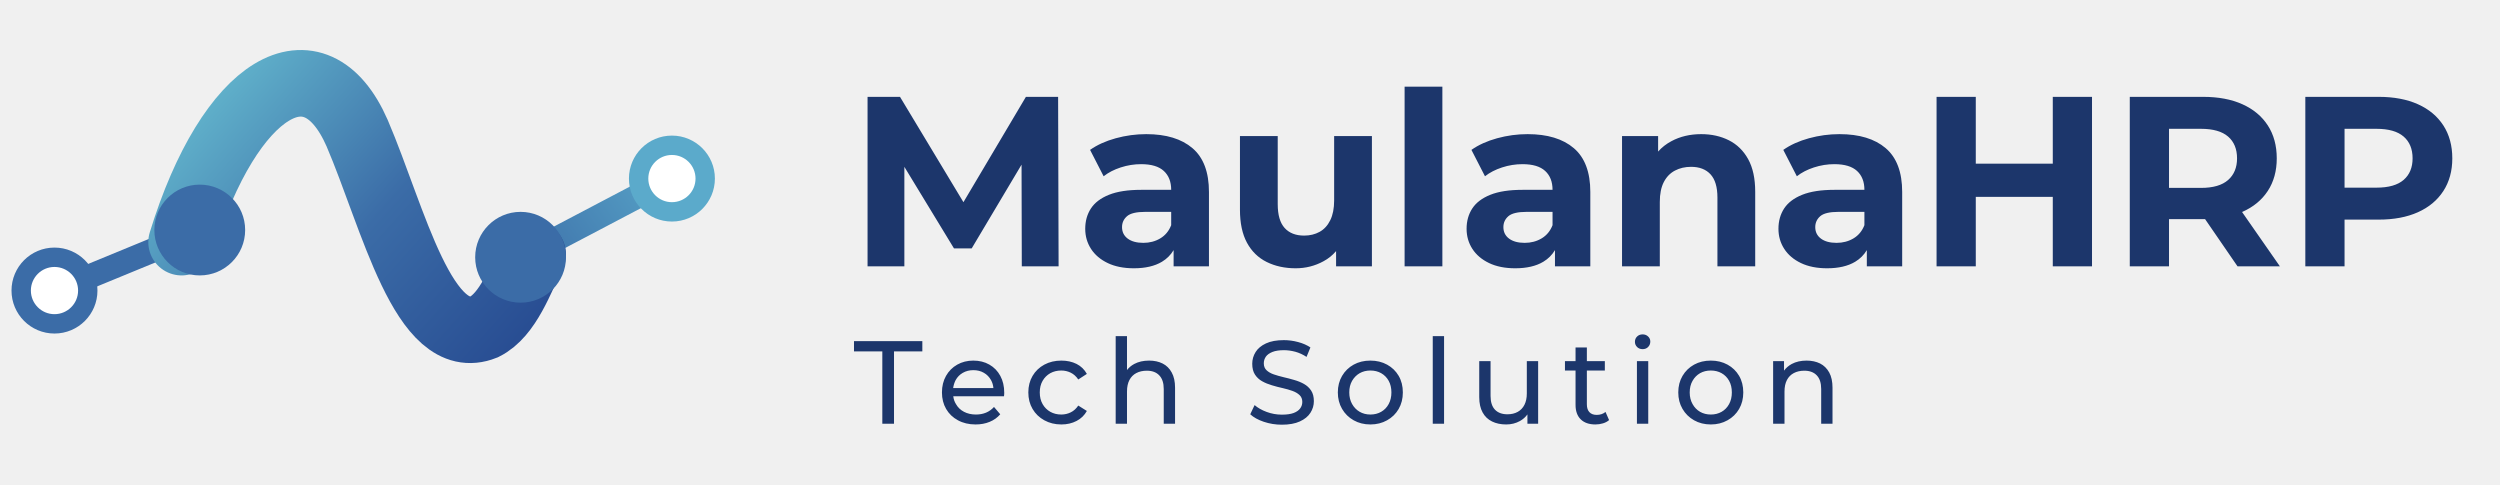
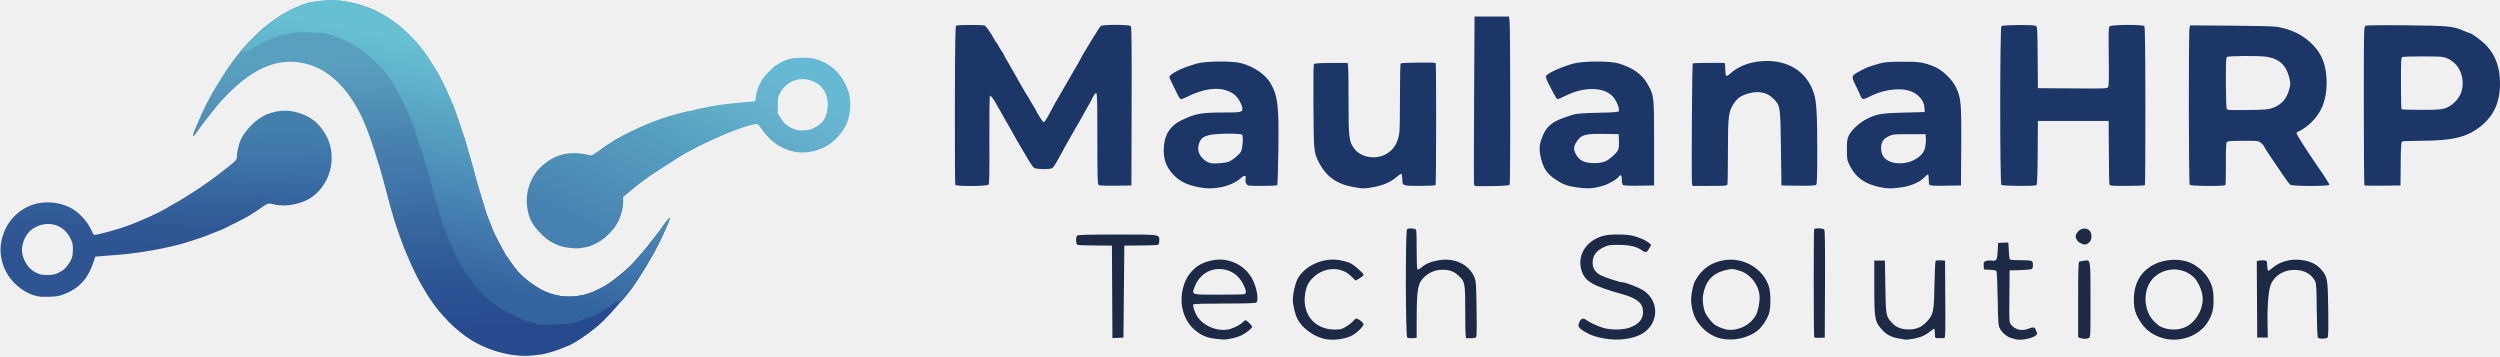
- <svg xmlns="http://www.w3.org/2000/svg" viewBox="0 0 413 80" width="413" height="80" role="img" aria-label="MaulanaHRP Tech Solution">
+ <svg xmlns="http://www.w3.org/2000/svg" viewBox="0 0 942.27 134.2" width="561.71" height="80" role="img" aria-label="MaulanaHRP Tech Solution">
  <defs>
-     <linearGradient id="mh-wave" x1="30" y1="6" x2="86" y2="56" gradientUnits="userSpaceOnUse">
-       <stop offset="0" stop-color="#68C0D2" />
-       <stop offset=".55" stop-color="#3B6CA7" />
-       <stop offset="1" stop-color="#274B91" />
+     <linearGradient id="mh-hz-color-wave-dark" gradientUnits="userSpaceOnUse" x1="428.7" y1="430.5" x2="417.4" y2="253.3">
+       <stop offset="0.071" stop-color="#274A8E" />
+       <stop offset="0.214" stop-color="#2C5495" />
+       <stop offset="0.357" stop-color="#34629C" />
+       <stop offset="0.5" stop-color="#3E72A7" />
+       <stop offset="0.643" stop-color="#467FAE" />
+       <stop offset="0.786" stop-color="#5091B7" />
+       <stop offset="0.929" stop-color="#59A0C0" />
    </linearGradient>
-     <linearGradient id="mh-line" x1="84" y1="40" x2="112" y2="20" gradientUnits="userSpaceOnUse">
-       <stop offset="0" stop-color="#3B6CA7" />
-       <stop offset="1" stop-color="#5BAACB" />
+     <linearGradient id="mh-hz-color-wave-light" gradientUnits="userSpaceOnUse" x1="430.9" y1="396.5" x2="458.8" y2="253.7">
+       <stop offset="0.071" stop-color="#34649F" />
+       <stop offset="0.214" stop-color="#3E73A9" />
+       <stop offset="0.357" stop-color="#4782B2" />
+       <stop offset="0.5" stop-color="#4E93BB" />
+       <stop offset="0.643" stop-color="#57A2C1" />
+       <stop offset="0.786" stop-color="#60B3CB" />
+       <stop offset="0.929" stop-color="#67C0D1" />
    </linearGradient>
+     <linearGradient id="mh-hz-color-conn-l" gradientUnits="userSpaceOnUse" x1="303.4" y1="396.1" x2="305.6" y2="299.3">
+       <stop offset="0.071" stop-color="#2E5591" />
+       <stop offset="0.214" stop-color="#2D5491" />
+       <stop offset="0.357" stop-color="#305793" />
+       <stop offset="0.5" stop-color="#32609B" />
+       <stop offset="0.643" stop-color="#396CA3" />
+       <stop offset="0.786" stop-color="#3E76A8" />
+       <stop offset="0.929" stop-color="#437FAD" />
+     </linearGradient>
+     <linearGradient id="mh-hz-color-conn-r" gradientUnits="userSpaceOnUse" x1="533.1" y1="379.7" x2="600.9" y2="248.4">
+       <stop offset="0.071" stop-color="#4682B1" />
+       <stop offset="0.214" stop-color="#4C8BB5" />
+       <stop offset="0.357" stop-color="#5295BB" />
+       <stop offset="0.5" stop-color="#549EC0" />
+       <stop offset="0.643" stop-color="#5CA9C7" />
+       <stop offset="0.786" stop-color="#66B2CE" />
+       <stop offset="0.929" stop-color="#66B9D3" />
+     </linearGradient>
+     <clipPath id="mh-hz-color-clip-wave">
+       <path d="M480.83 430.16C473.32 429.22 465.06 426.36 458.33 422.36C449.52 417.12 440.28 407.80 434 397.84C428.97 389.85 425.56 383.12 421.36 372.83C421.21 372.47 420.90 371.72 420.67 371.17C420.44 370.62 420.13 369.79 419.99 369.33C419.84 368.88 419.40 367.68 419.01 366.67C418.62 365.66 417.95 363.78 417.52 362.50C417.09 361.22 416.59 359.79 416.41 359.33C416.23 358.88 415.83 357.60 415.51 356.50C415.19 355.40 414.74 353.90 414.51 353.17C414.27 352.43 413.82 350.86 413.50 349.67C413.18 348.47 412.73 346.82 412.50 346C412.27 345.18 411.83 343.53 411.52 342.33C411.21 341.14 410.76 339.42 410.51 338.50C410.26 337.58 409.80 335.86 409.49 334.67C408.95 332.58 408.69 331.67 407.53 327.67C407.24 326.66 406.34 323.81 405.54 321.33C404.74 318.86 403.77 315.86 403.39 314.67C402.37 311.50 401.51 309.04 400.75 307.16C400.37 306.25 399.74 304.68 399.33 303.67C395.10 293.18 388.89 284.05 382.11 278.34C377.73 274.64 374.31 272.68 369.42 271.05C357.88 267.19 346.57 269.31 334.92 277.50C329.74 281.14 322.19 288.32 317.80 293.77C312.10 300.86 309.21 304.62 307.44 307.25C306.42 308.76 305.45 310 305.29 310C304.85 310 304.94 308.83 305.47 307.59C305.73 306.99 306.73 304.62 307.68 302.33C310.48 295.60 314.19 288.30 317.76 282.51C325.47 270.01 329.38 264.77 336.67 257.23C342.40 251.30 347.73 246.99 354.20 243.07C357.97 240.78 360.23 239.71 365.58 237.64C369.85 235.99 379.37 235.05 385.71 235.65C392.27 236.27 401.78 239.14 406.91 242.05C407.60 242.44 408.77 243.09 409.50 243.48C417.80 247.97 428.04 257.72 433.83 266.67C439.53 275.47 439.29 275.05 443.49 283.67C445 286.76 448.07 293.93 448.84 296.17C449.16 297.08 449.94 299.33 450.58 301.17C451.22 303 451.87 304.95 452.01 305.50C452.16 306.05 452.59 307.32 452.98 308.33C453.36 309.34 453.89 310.92 454.14 311.83C454.39 312.75 455.31 315.90 456.16 318.83C457.02 321.77 457.85 324.62 457.99 325.17C458.14 325.72 458.59 327.37 459 328.83C459.41 330.30 459.81 331.80 459.89 332.17C460.11 333.15 460.81 335.56 462.50 341.17C466.41 354.10 466.18 353.39 467.96 357.63C468.53 358.98 469 360.23 469 360.41C469 360.95 472.88 368.77 474.50 371.52C475.33 372.91 476 374.11 476 374.19C476 374.68 481.74 382.68 483.38 384.47C486.98 388.40 492.93 392.80 497.67 395.02C505.29 398.61 514.13 399.03 522.41 396.22C523.28 395.92 524.26 395.55 524.58 395.38C524.90 395.22 526.22 394.60 527.50 393.99C530.53 392.56 532.56 391.32 535.83 388.87C539.21 386.34 544.98 381.36 546.18 379.93C546.68 379.32 548.11 377.71 549.35 376.33C550.60 374.96 551.96 373.38 552.38 372.83C552.81 372.28 553.43 371.53 553.77 371.17C554.11 370.80 555.23 369.38 556.25 368C557.28 366.62 558.59 364.97 559.15 364.33C559.72 363.69 561.11 361.81 562.24 360.16C564.48 356.89 566.23 354.79 566.50 355.05C566.98 355.53 561.71 367.16 557.98 373.87C552.09 384.45 546.22 393.40 541.83 398.49C531.37 410.63 527.88 414.01 520.18 419.48C516.81 421.88 511.61 425 510.99 425C510.84 425 510.30 425.21 509.78 425.47C509.26 425.73 508.23 426.17 507.50 426.44C506.77 426.70 505.57 427.15 504.83 427.43C503.44 427.95 501.20 428.61 497.83 429.48C495.58 430.06 489.19 430.69 486.17 430.62C485.07 430.59 482.67 430.39 480.83 430.16Z" />
+     </clipPath>
  </defs>
-   <g transform="translate(0 4)">
-     <path d="M13.5 42.2 L31 35" stroke="#3B6CA7" stroke-width="4" stroke-linecap="round" fill="none" />
-     <path d="M89 37 L106.5 27.8" stroke="url(#mh-line)" stroke-width="4" stroke-linecap="round" fill="none" />
-     <path d="M30 36 C 38 10, 52 2, 59 18 C 65 32, 70 54, 80 50 C 84 48, 86 42, 88 38" stroke="url(#mh-wave)" stroke-width="11" stroke-linecap="round" fill="none" />
-     <circle cx="33" cy="34" r="7.5" fill="#3B6CA7" />
-     <circle cx="86" cy="38.5" r="7.5" fill="#3B6CA7" />
-     <circle cx="9" cy="44" r="5.5" fill="#FFFFFF" stroke="#3B6CA7" stroke-width="3.2" />
-     <circle cx="111" cy="25.5" r="5.5" fill="#FFFFFF" stroke="#5BAACB" stroke-width="3.2" />
+   <g transform="translate(0 0) scale(0.6868) translate(-199 -235.3)">
+     <path fill="url(#mh-hz-color-wave-dark)" fill-rule="evenodd" d="M480.83 430.16C473.32 429.22 465.06 426.36 458.33 422.36C449.52 417.12 440.28 407.80 434 397.84C428.97 389.85 425.56 383.12 421.36 372.83C421.21 372.47 420.90 371.72 420.67 371.17C420.44 370.62 420.13 369.79 419.99 369.33C419.84 368.88 419.40 367.68 419.01 366.67C418.62 365.66 417.95 363.78 417.52 362.50C417.09 361.22 416.59 359.79 416.41 359.33C416.23 358.88 415.83 357.60 415.51 356.50C415.19 355.40 414.74 353.90 414.51 353.17C414.27 352.43 413.82 350.86 413.50 349.67C413.18 348.47 412.73 346.82 412.50 346C412.27 345.18 411.83 343.53 411.52 342.33C411.21 341.14 410.76 339.42 410.51 338.50C410.26 337.58 409.80 335.86 409.49 334.67C408.95 332.58 408.69 331.67 407.53 327.67C407.24 326.66 406.34 323.81 405.54 321.33C404.74 318.86 403.77 315.86 403.39 314.67C402.37 311.50 401.51 309.04 400.75 307.16C400.37 306.25 399.74 304.68 399.33 303.67C395.10 293.18 388.89 284.05 382.11 278.34C377.73 274.64 374.31 272.68 369.42 271.05C357.88 267.19 346.57 269.31 334.92 277.50C329.74 281.14 322.19 288.32 317.80 293.77C312.10 300.86 309.21 304.62 307.44 307.25C306.42 308.76 305.45 310 305.29 310C304.85 310 304.94 308.83 305.47 307.59C305.73 306.99 306.73 304.62 307.68 302.33C310.48 295.60 314.19 288.30 317.76 282.51C325.47 270.01 329.38 264.77 336.67 257.23C342.40 251.30 347.73 246.99 354.20 243.07C357.97 240.78 360.23 239.71 365.58 237.64C369.85 235.99 379.37 235.05 385.71 235.65C392.27 236.27 401.78 239.14 406.91 242.05C407.60 242.44 408.77 243.09 409.50 243.48C417.80 247.97 428.04 257.72 433.83 266.67C439.53 275.47 439.29 275.05 443.49 283.67C445 286.76 448.07 293.93 448.84 296.17C449.16 297.08 449.94 299.33 450.58 301.17C451.22 303 451.87 304.95 452.01 305.50C452.16 306.05 452.59 307.32 452.98 308.33C453.36 309.34 453.89 310.92 454.14 311.83C454.39 312.75 455.31 315.90 456.16 318.83C457.02 321.77 457.85 324.62 457.99 325.17C458.14 325.72 458.59 327.37 459 328.83C459.41 330.30 459.81 331.80 459.89 332.17C460.11 333.15 460.81 335.56 462.50 341.17C466.41 354.10 466.18 353.39 467.96 357.63C468.53 358.98 469 360.23 469 360.41C469 360.95 472.88 368.77 474.50 371.52C475.33 372.91 476 374.11 476 374.19C476 374.68 481.74 382.68 483.38 384.47C486.98 388.40 492.93 392.80 497.67 395.02C505.29 398.61 514.13 399.03 522.41 396.22C523.28 395.92 524.26 395.55 524.58 395.38C524.90 395.22 526.22 394.60 527.50 393.99C530.53 392.56 532.56 391.32 535.83 388.87C539.21 386.34 544.98 381.36 546.18 379.93C546.68 379.32 548.11 377.71 549.35 376.33C550.60 374.96 551.96 373.38 552.38 372.83C552.81 372.28 553.43 371.53 553.77 371.17C554.11 370.80 555.23 369.38 556.25 368C557.28 366.62 558.59 364.97 559.15 364.33C559.72 363.69 561.11 361.81 562.24 360.16C564.48 356.89 566.23 354.79 566.50 355.05C566.98 355.53 561.71 367.16 557.98 373.87C552.09 384.45 546.22 393.40 541.83 398.49C531.37 410.63 527.88 414.01 520.18 419.48C516.81 421.88 511.61 425 510.99 425C510.84 425 510.30 425.21 509.78 425.47C509.26 425.73 508.23 426.17 507.50 426.44C506.77 426.70 505.57 427.15 504.83 427.43C503.44 427.95 501.20 428.61 497.83 429.48C495.58 430.06 489.19 430.69 486.17 430.62C485.07 430.59 482.67 430.39 480.83 430.16Z" />
+     <path fill="url(#mh-hz-color-wave-light)" fill-rule="evenodd" clip-path="url(#mh-hz-color-clip-wave)" d="M579.17 439.30C567.76 429.01 558.02 419.86 550.67 412.53C539.86 401.77 539.45 401.40 538.01 401.23C536.59 401.05 536.44 401.12 534.84 402.63C533.92 403.50 531.92 404.83 530.40 405.59C528.88 406.35 527.21 407.28 526.69 407.65C526.18 408.02 524.14 408.85 522.16 409.49C520.19 410.14 518.11 410.95 517.54 411.29C515.20 412.70 509.64 413.36 499.17 413.49C494.77 413.54 494.03 413.47 493.07 412.91C492.47 412.55 491 412.14 489.80 412C488.59 411.85 486.91 411.36 486.06 410.92C485.20 410.48 482.93 409.34 481 408.37C479.07 407.41 477.12 406.42 476.67 406.16C476.21 405.91 475.10 405.30 474.20 404.82C472.49 403.90 467.40 400.05 465.21 398.03C461.96 395.03 454.89 386.05 452.97 382.50C452.58 381.77 451.73 380.31 451.09 379.26C450.45 378.21 449.41 376.19 448.78 374.76C445.36 366.99 443.67 362.99 443.67 362.67C443.67 362.47 443.28 361.55 442.81 360.62C442.34 359.68 441.76 358 441.52 356.88C441.28 355.75 440.56 353.18 439.91 351.17C437.36 343.22 436 338.41 436 337.31C436 337.01 435.23 334.31 434.29 331.30C433.35 328.29 432.39 325.08 432.16 324.17C431.71 322.39 430.74 318.99 429.82 316C429.51 314.99 429.05 313.75 428.79 313.25C428.53 312.75 428.18 311.59 428 310.69C427.65 308.82 425.41 302.69 423.36 298C419.33 288.75 413.10 277.91 409.57 274C406.73 270.85 402.90 267.05 401.17 265.67C400.25 264.93 398.68 263.67 397.67 262.85C394.12 259.98 384.72 255.52 379 253.99C376.57 253.34 375.11 253.21 368.72 253.08C360.90 252.93 361.18 252.90 353.22 254.68C349.89 255.43 341.13 259.37 338.70 261.22C337.89 261.83 337.09 262.33 336.92 262.33C336.76 262.33 336.13 262.71 335.53 263.17C334.67 263.82 334.04 264 332.62 264C330.85 264 330.78 263.96 328.82 261.97C327.73 260.85 325.33 258.71 323.50 257.22C318.04 252.78 311.53 247.13 298.83 235.84C292.23 229.98 283.01 221.89 278.33 217.88C273.66 213.87 269.69 210.46 269.52 210.30C269.33 210.12 358.34 210 482.10 210L695 210L695 332.50L695 455L645.75 454.97L596.50 454.95L579.17 439.30Z" />
+     <path fill="url(#mh-hz-color-conn-l)" fill-rule="evenodd" d="M221.17 398.12C212.88 397.16 204.33 390.21 201.14 381.82C198.60 375.15 198.67 369.11 201.37 362.36C204.55 354.41 211.99 348.25 220.17 346.81C225.81 345.81 231.59 346.51 236.67 348.81C241.91 351.19 247.22 356.81 249.52 362.41C249.88 363.28 250.33 364.05 250.52 364.13C251.64 364.56 263.99 361.16 270.67 358.59C277.14 356.09 286.30 351.96 289 350.32C291.06 349.07 296.42 346 296.55 346C296.63 346 297.71 345.35 298.93 344.56C300.16 343.78 302.37 342.39 303.83 341.49C309.52 338 317.45 332.32 323.69 327.29C328.92 323.07 329 322.97 329.01 321.12C329.03 318.69 330.10 314.09 331.17 311.83C333.80 306.25 340.33 299.98 345.58 297.99C352.64 295.31 358.79 295.39 365.67 298.23C369.33 299.74 372.15 301.77 374.49 304.58C379.08 310.10 381 315.25 381 322.05C380.99 330.46 377.04 338.39 370.44 343.24C365.01 347.23 355.99 349.06 349.50 347.49C346.29 346.72 345.88 346.81 342.89 348.95C340.46 350.70 338.18 352.17 334.90 354.14C333.18 355.17 322.44 360.60 320.73 361.31C319.04 362 313.86 364.03 311.17 365.06C308.11 366.22 300.30 368.72 297.33 369.49C286.05 372.41 272.48 374.61 261.17 375.35C258.05 375.56 254.55 375.82 253.38 375.94L251.26 376.17L250.15 379.50C247.09 388.73 241.84 394.13 232.96 397.17C231.02 397.83 229.66 398.03 226.50 398.14C224.30 398.21 221.90 398.20 221.17 398.12ZM230.98 385.03C233.65 383.71 234.52 383.01 236.11 380.90C238.39 377.87 239 376.05 239 372.31C239 369.29 238.91 368.84 237.85 366.51C234.28 358.67 225.76 355.98 217.96 360.22C214.83 361.92 212.52 365.13 211.50 369.15C210.84 371.78 210.87 373.38 211.64 376.07C212.75 379.96 215.35 383.21 218.67 384.87C221.14 386.11 222.30 386.32 225.88 386.18C228.46 386.08 229.23 385.90 230.98 385.03Z" />
+     <path fill="url(#mh-hz-color-conn-r)" fill-rule="evenodd" d="M511.50 371.29C508.24 370.98 506.15 370.39 503.33 369.01C499.97 367.36 498.52 366.28 495.33 363C491.24 358.78 489.51 355.58 488.51 350.28C487.23 343.55 488.64 336.73 492.52 330.83C493.98 328.61 495.72 326.79 498.33 324.77C505.24 319.41 512.94 318.08 523.01 320.51C523.69 320.68 524.39 320.33 526.51 318.79C529.53 316.60 534.52 313.21 536.50 312.01C538.32 310.91 544.46 307.73 547.17 306.49C547.72 306.24 549.52 305.41 551.17 304.66C552.82 303.90 555.59 302.76 557.33 302.12C559.07 301.48 561.02 300.76 561.67 300.52C565.35 299.13 575.45 296.38 578.17 296.03C579.08 295.91 579.99 295.71 580.19 295.59C580.52 295.38 583.56 294.74 590 293.52C593.77 292.80 599.78 292.07 606.83 291.48C610.31 291.18 613.25 290.89 613.36 290.81C613.48 290.74 613.66 289.79 613.78 288.68C614.16 285.03 615.86 280.79 618.15 277.76C619.70 275.69 624.52 271 625.09 271C625.25 271 626.01 270.58 626.77 270.07C628.40 268.98 629.71 268.37 631.33 267.94C631.98 267.77 633.02 267.49 633.67 267.32C634.31 267.15 636.87 267 639.36 266.99C642.92 266.97 644.41 267.11 646.30 267.63C652.70 269.41 657.69 273.01 661.18 278.38C662.48 280.38 663.05 281.57 664.52 285.33C666.56 290.55 665.73 299.91 662.77 304.97C658.53 312.24 652.49 316.76 644.87 318.37C638.24 319.77 632.46 318.79 626.40 315.24C623.13 313.33 619.45 309.79 617.12 306.32C616.23 304.99 615.25 303.75 614.95 303.56C613.71 302.78 605.41 305.33 595.67 309.48C590.18 311.82 582.46 315.47 579.50 317.12C578.77 317.53 576.89 318.55 575.33 319.38C573.77 320.22 571.49 321.60 570.25 322.45C569.01 323.30 567.93 324 567.85 324C567.77 324 566.28 324.94 564.55 326.08C562.81 327.23 560.29 328.84 558.95 329.67C556.76 331.01 549.80 336.09 547.67 337.90C547.21 338.29 545.52 339.68 543.92 340.99L541 343.37L541 345.97C541 347.48 540.73 349.59 540.35 351.03C538.92 356.41 537.49 359.05 533.94 362.85C530.45 366.57 527.65 368.44 522.50 370.46C521.28 370.95 516.21 371.73 515.01 371.62C514.73 371.60 513.15 371.45 511.50 371.29ZM644.30 306.16C646.05 305.53 648.82 303.74 650.06 302.44C652.34 300.04 653.55 295.76 653.20 291.33C652.93 287.94 652.17 286 650.14 283.54C648.78 281.90 647.91 281.21 645.96 280.26C638.71 276.73 630.54 279.44 626.99 286.57C625.89 288.78 625.87 288.93 625.85 293.17L625.83 297.50L627.06 299.50C627.73 300.60 628.73 302 629.27 302.60C631.05 304.58 634.34 306.33 637.17 306.78C638.87 307.05 642.76 306.72 644.30 306.16Z" />
  </g>
-   <path d="M149.40 44L143.32 44L143.32 16L148.68 16L159.16 33.40L169.48 16L174.80 16L174.88 44L168.80 44L168.76 27.20L160.52 41.04L157.60 41.04L149.40 27.56L149.40 44ZM199.72 44L193.88 44L193.88 41.32Q193.16 42.52 191.96 43.24L191.96 43.24Q190.16 44.32 187.32 44.32L187.32 44.32Q184.80 44.32 183.00 43.46Q181.20 42.60 180.24 41.12Q179.28 39.64 179.28 37.80L179.28 37.80Q179.28 35.88 180.22 34.44Q181.16 33 183.20 32.18Q185.24 31.36 188.52 31.36L188.52 31.36L193.48 31.36Q193.48 29.36 192.26 28.24Q191.04 27.12 188.52 27.12L188.52 27.12Q186.80 27.12 185.14 27.66Q183.48 28.20 182.32 29.12L182.32 29.12L180.08 24.76Q181.84 23.52 184.32 22.84Q186.80 22.16 189.36 22.16L189.36 22.16Q194.28 22.16 197.00 24.48Q199.72 26.80 199.72 31.72L199.72 31.72L199.72 44ZM193.48 37.20L193.48 35L189.20 35Q187.00 35 186.18 35.72Q185.36 36.44 185.36 37.52L185.36 37.52Q185.36 38.72 186.30 39.42Q187.24 40.12 188.88 40.12L188.88 40.12Q190.44 40.12 191.68 39.38Q192.92 38.64 193.48 37.20L193.48 37.20ZM214.04 44.32L214.04 44.32Q211.36 44.32 209.26 43.28Q207.16 42.24 206.00 40.10Q204.84 37.96 204.84 34.64L204.84 34.64L204.84 22.48L211.08 22.48L211.08 33.72Q211.08 36.40 212.22 37.66Q213.36 38.92 215.44 38.92L215.44 38.92Q216.88 38.92 218.00 38.30Q219.12 37.68 219.76 36.38Q220.40 35.08 220.40 33.12L220.40 33.12L220.40 22.48L226.64 22.48L226.64 44L220.72 44L220.72 41.48Q219.84 42.52 218.64 43.16L218.64 43.16Q216.52 44.32 214.04 44.32ZM238.28 44L232.04 44L232.04 14.32L238.28 14.32L238.28 44ZM262.72 44L256.88 44L256.88 41.32Q256.16 42.52 254.96 43.24L254.96 43.24Q253.16 44.32 250.32 44.32L250.32 44.32Q247.80 44.32 246.00 43.46Q244.20 42.60 243.24 41.12Q242.28 39.64 242.28 37.80L242.28 37.80Q242.28 35.88 243.22 34.44Q244.16 33 246.20 32.18Q248.24 31.36 251.52 31.36L251.52 31.36L256.48 31.36Q256.48 29.36 255.26 28.24Q254.04 27.12 251.52 27.12L251.52 27.12Q249.80 27.12 248.14 27.66Q246.48 28.20 245.32 29.12L245.32 29.12L243.08 24.76Q244.84 23.52 247.32 22.84Q249.80 22.16 252.36 22.16L252.36 22.16Q257.28 22.16 260.00 24.48Q262.72 26.80 262.72 31.72L262.72 31.72L262.72 44ZM256.48 37.20L256.48 35L252.20 35Q250.00 35 249.18 35.72Q248.36 36.44 248.36 37.52L248.36 37.52Q248.36 38.72 249.30 39.42Q250.24 40.12 251.88 40.12L251.88 40.12Q253.44 40.12 254.68 39.38Q255.92 38.64 256.48 37.20L256.48 37.20ZM281.04 22.16L281.04 22.16Q283.60 22.16 285.62 23.18Q287.64 24.20 288.80 26.30Q289.96 28.40 289.96 31.68L289.96 31.68L289.96 44L283.72 44L283.72 32.64Q283.72 30.04 282.58 28.80Q281.44 27.56 279.36 27.56L279.36 27.56Q277.88 27.56 276.70 28.18Q275.52 28.80 274.86 30.08Q274.20 31.36 274.20 33.36L274.20 33.36L274.20 44L267.96 44L267.96 22.48L273.92 22.48L273.92 25.04Q274.84 24 276.12 23.32L276.12 23.32Q278.28 22.16 281.04 22.16ZM314.24 44L308.40 44L308.40 41.32Q307.68 42.52 306.48 43.24L306.48 43.24Q304.68 44.32 301.84 44.32L301.84 44.32Q299.32 44.32 297.52 43.46Q295.72 42.60 294.76 41.12Q293.80 39.64 293.80 37.80L293.80 37.80Q293.80 35.88 294.74 34.44Q295.68 33 297.72 32.18Q299.76 31.36 303.04 31.36L303.04 31.36L308 31.36Q308 29.36 306.78 28.24Q305.56 27.12 303.04 27.12L303.04 27.12Q301.32 27.12 299.66 27.66Q298 28.20 296.84 29.12L296.84 29.12L294.60 24.76Q296.36 23.52 298.84 22.84Q301.32 22.16 303.88 22.16L303.88 22.16Q308.80 22.16 311.52 24.48Q314.24 26.80 314.24 31.72L314.24 31.72L314.24 44ZM308 37.20L308 35L303.72 35Q301.52 35 300.70 35.72Q299.88 36.44 299.88 37.52L299.88 37.52Q299.88 38.72 300.82 39.42Q301.76 40.12 303.40 40.12L303.40 40.12Q304.96 40.12 306.20 39.38Q307.44 38.64 308 37.20L308 37.20ZM339.12 27.04L339.12 16L345.60 16L345.60 44L339.12 44L339.12 32.52L326.40 32.52L326.40 44L319.92 44L319.92 16L326.40 16L326.40 27.04L339.12 27.04ZM358.32 44L351.84 44L351.84 16L363.96 16Q367.72 16 370.44 17.22Q373.16 18.44 374.64 20.72Q376.12 23 376.12 26.16L376.12 26.16Q376.12 29.28 374.64 31.54Q373.16 33.80 370.44 35L370.44 35Q370.40 35 370.40 35.04L370.40 35.04L376.64 44L369.64 44L364.28 36.20Q364.12 36.20 363.96 36.20L363.96 36.20L358.32 36.20L358.32 44ZM358.32 21.28L358.32 31.04L363.60 31.04Q366.60 31.04 368.08 29.74Q369.56 28.44 369.56 26.16L369.56 26.16Q369.56 23.84 368.08 22.56Q366.60 21.28 363.60 21.28L363.60 21.28L358.32 21.28ZM387.32 44L380.84 44L380.84 16L392.96 16Q396.72 16 399.44 17.22Q402.16 18.44 403.64 20.72Q405.12 23 405.12 26.16L405.12 26.16Q405.12 29.28 403.64 31.56Q402.16 33.84 399.44 35.06Q396.72 36.28 392.96 36.28L392.96 36.28L387.32 36.28L387.32 44ZM387.32 21.28L387.32 31L392.60 31Q395.60 31 397.08 29.72Q398.56 28.44 398.56 26.16L398.56 26.16Q398.56 23.84 397.08 22.56Q395.60 21.28 392.60 21.28L392.60 21.28L387.32 21.28Z" fill="#1C366B" />
-   <path d="M147.69 70L145.76 70L145.76 58.05L141.08 58.05L141.08 56.35L152.37 56.35L152.37 58.05L147.69 58.05L147.69 70ZM161.16 70.12L161.16 70.12Q159.51 70.12 158.25 69.43Q156.99 68.75 156.30 67.56Q155.61 66.37 155.61 64.83Q155.61 63.29 156.28 62.10Q156.95 60.91 158.13 60.24Q159.31 59.57 160.79 59.57L160.79 59.57Q162.29 59.57 163.44 60.23Q164.60 60.89 165.25 62.09Q165.90 63.29 165.90 64.89L165.90 64.89Q165.90 65.01 165.89 65.16Q165.88 65.32 165.86 65.46L165.86 65.46L157.48 65.46Q157.56 66.18 157.93 66.76L157.93 66.76Q158.39 67.58 159.25 68.03Q160.11 68.48 161.22 68.48L161.22 68.48Q162.14 68.48 162.89 68.17Q163.64 67.86 164.21 67.23L164.21 67.23L165.24 68.44Q164.54 69.26 163.49 69.69Q162.45 70.12 161.16 70.12ZM157.46 64.11L157.46 64.11L164.11 64.11Q164.05 63.39 163.72 62.80L163.72 62.80Q163.29 62.02 162.54 61.59Q161.79 61.15 160.79 61.15L160.79 61.15Q159.82 61.15 159.06 61.59Q158.30 62.02 157.87 62.80L157.87 62.80Q157.56 63.41 157.46 64.11ZM175.34 70.12L175.34 70.12Q173.76 70.12 172.52 69.43Q171.28 68.75 170.58 67.56Q169.88 66.37 169.88 64.83L169.88 64.83Q169.88 63.29 170.58 62.10Q171.28 60.91 172.52 60.24Q173.76 59.57 175.34 59.57L175.34 59.57Q176.74 59.57 177.85 60.12Q178.95 60.68 179.55 61.77L179.55 61.77L178.13 62.69Q177.62 61.93 176.89 61.57Q176.16 61.21 175.32 61.21L175.32 61.21Q174.31 61.21 173.51 61.65Q172.71 62.10 172.24 62.91Q171.77 63.72 171.77 64.83L171.77 64.83Q171.77 65.94 172.24 66.76Q172.71 67.58 173.51 68.03Q174.31 68.48 175.32 68.48L175.32 68.48Q176.16 68.48 176.89 68.12Q177.62 67.76 178.13 67.00L178.13 67.00L179.55 67.89Q178.95 68.97 177.85 69.54Q176.74 70.12 175.34 70.12ZM189.83 59.57L189.83 59.57Q191.10 59.57 192.06 60.05Q193.03 60.54 193.57 61.54Q194.12 62.53 194.12 64.05L194.12 64.05L194.12 70L192.25 70L192.25 64.27Q192.25 62.77 191.51 62.01Q190.78 61.24 189.46 61.24L189.46 61.24Q188.46 61.24 187.72 61.63Q186.98 62.02 186.58 62.78Q186.18 63.55 186.18 64.68L186.18 64.68L186.18 70L184.31 70L184.31 55.53L186.18 55.53L186.18 61.13Q186.65 60.52 187.37 60.13L187.37 60.13Q188.42 59.57 189.83 59.57ZM211.77 70.16L211.77 70.16Q210.21 70.16 208.78 69.68Q207.36 69.20 206.54 68.44L206.54 68.44L207.26 66.92Q208.04 67.60 209.25 68.05Q210.46 68.50 211.77 68.50L211.77 68.50Q212.96 68.50 213.70 68.23Q214.44 67.95 214.79 67.47Q215.14 67.00 215.14 66.39L215.14 66.39Q215.14 65.69 214.68 65.26Q214.22 64.83 213.49 64.57Q212.76 64.31 211.88 64.11Q211.01 63.92 210.12 63.65Q209.23 63.39 208.50 62.98Q207.77 62.57 207.32 61.88Q206.87 61.19 206.87 60.09L206.87 60.09Q206.87 59.04 207.43 58.15Q207.98 57.27 209.14 56.73Q210.30 56.19 212.10 56.19L212.10 56.19Q213.29 56.19 214.46 56.51Q215.63 56.82 216.48 57.40L216.48 57.40L215.84 58.96Q214.96 58.38 213.99 58.11Q213.01 57.85 212.10 57.85L212.10 57.85Q210.95 57.85 210.21 58.14Q209.46 58.44 209.12 58.92Q208.78 59.41 208.78 60.02L208.78 60.02Q208.78 60.74 209.24 61.17Q209.70 61.60 210.43 61.85Q211.16 62.10 212.04 62.31Q212.92 62.51 213.80 62.77Q214.69 63.02 215.42 63.43Q216.15 63.84 216.60 64.52Q217.05 65.20 217.05 66.28L217.05 66.28Q217.05 67.31 216.48 68.20Q215.92 69.08 214.74 69.62Q213.56 70.16 211.77 70.16ZM226.39 70.12L226.39 70.12Q224.83 70.12 223.62 69.43Q222.41 68.75 221.71 67.55Q221.01 66.35 221.01 64.83L221.01 64.83Q221.01 63.29 221.71 62.10Q222.41 60.91 223.62 60.24Q224.83 59.57 226.39 59.57L226.39 59.57Q227.93 59.57 229.15 60.24Q230.37 60.91 231.06 62.09Q231.75 63.27 231.75 64.83L231.75 64.83Q231.75 66.37 231.06 67.56Q230.37 68.75 229.15 69.43Q227.93 70.12 226.39 70.12ZM226.39 68.48L226.39 68.48Q227.39 68.48 228.17 68.03Q228.96 67.58 229.41 66.75Q229.86 65.92 229.86 64.83L229.86 64.83Q229.86 63.72 229.41 62.91Q228.96 62.10 228.17 61.65Q227.39 61.21 226.39 61.21L226.39 61.21Q225.40 61.21 224.62 61.65Q223.84 62.10 223.37 62.91Q222.90 63.72 222.90 64.83L222.90 64.83Q222.90 65.92 223.37 66.75Q223.84 67.58 224.62 68.03Q225.40 68.48 226.39 68.48ZM238.56 70L236.69 70L236.69 55.53L238.56 55.53L238.56 70ZM248.82 70.12L248.82 70.12Q247.49 70.12 246.49 69.63Q245.48 69.14 244.93 68.14Q244.37 67.13 244.37 65.61L244.37 65.61L244.37 59.66L246.24 59.66L246.24 65.40Q246.24 66.92 246.97 67.68Q247.70 68.44 249.03 68.44L249.03 68.44Q250.01 68.44 250.73 68.04Q251.45 67.64 251.84 66.87Q252.23 66.10 252.23 65.01L252.23 65.01L252.23 59.66L254.10 59.66L254.10 70L252.33 70L252.33 68.46Q251.86 69.12 251.10 69.55L251.10 69.55Q250.08 70.12 248.82 70.12ZM263.56 70.12L263.56 70.12Q262.00 70.12 261.14 69.28Q260.28 68.44 260.28 66.88L260.28 66.88L260.28 61.21L258.53 61.21L258.53 59.66L260.28 59.66L260.28 57.40L262.15 57.40L262.15 59.66L265.12 59.66L265.12 61.21L262.15 61.21L262.15 66.80Q262.15 67.64 262.57 68.09Q262.99 68.54 263.77 68.54L263.77 68.54Q264.65 68.54 265.23 68.05L265.23 68.05L265.82 69.40Q265.39 69.77 264.80 69.94Q264.20 70.12 263.56 70.12ZM272.29 70L270.42 70L270.42 59.66L272.29 59.66L272.29 70ZM271.36 57.68L271.36 57.68Q270.81 57.68 270.45 57.33Q270.09 56.97 270.09 56.47L270.09 56.47Q270.09 55.94 270.45 55.59Q270.81 55.24 271.36 55.24L271.36 55.24Q271.90 55.24 272.26 55.58Q272.63 55.92 272.63 56.43L272.63 56.43Q272.63 56.95 272.27 57.32Q271.92 57.68 271.36 57.68ZM282.63 70.12L282.63 70.12Q281.07 70.12 279.86 69.43Q278.65 68.75 277.95 67.55Q277.25 66.35 277.25 64.83L277.25 64.83Q277.25 63.29 277.95 62.10Q278.65 60.91 279.86 60.24Q281.07 59.57 282.63 59.57L282.63 59.57Q284.17 59.57 285.39 60.24Q286.61 60.91 287.30 62.09Q287.99 63.27 287.99 64.83L287.99 64.83Q287.99 66.37 287.30 67.56Q286.61 68.75 285.39 69.43Q284.17 70.12 282.63 70.12ZM282.63 68.48L282.63 68.48Q283.62 68.48 284.41 68.03Q285.20 67.58 285.65 66.75Q286.10 65.92 286.10 64.83L286.10 64.83Q286.10 63.72 285.65 62.91Q285.20 62.10 284.41 61.65Q283.62 61.21 282.63 61.21L282.63 61.21Q281.63 61.21 280.85 61.65Q280.07 62.10 279.61 62.91Q279.14 63.72 279.14 64.83L279.14 64.83Q279.14 65.92 279.61 66.75Q280.07 67.58 280.85 68.03Q281.63 68.48 282.63 68.48ZM298.44 59.57L298.44 59.57Q299.71 59.57 300.68 60.05Q301.64 60.54 302.19 61.54Q302.73 62.53 302.73 64.05L302.73 64.05L302.73 70L300.86 70L300.86 64.27Q300.86 62.77 300.13 62.01Q299.40 61.24 298.07 61.24L298.07 61.24Q297.08 61.24 296.34 61.63Q295.60 62.02 295.20 62.78Q294.80 63.55 294.80 64.68L294.80 64.68L294.80 70L292.92 70L292.92 59.66L294.72 59.66L294.72 61.23Q295.21 60.56 295.99 60.13L295.99 60.13Q297.04 59.57 298.44 59.57Z" fill="#1C366B" />
+   <g transform="translate(202.27 -484.6)">
+     <path fill="#1D3668" fill-rule="evenodd" d="M249.50 555.15C244.88 554.27 242.07 552.81 239.60 550.02C237.32 547.43 236.33 544.74 236.35 541.17C236.38 535.76 238.55 532.10 243 529.95C248.24 527.42 250.39 527.01 258.68 527.01C265.51 527 266 526.90 266 525.52C265.99 524.26 264.43 521.46 263.15 520.40C259.15 517.11 252.66 517.34 245.25 521.04C244.19 521.57 243.11 522 242.85 522C242.59 522 241.98 521.14 241.49 520.08C241 519.03 240.08 517.13 239.44 515.87C238.32 513.65 238.30 513.55 238.89 512.98C240.31 511.61 244.08 509.91 248.67 508.58C252.10 507.58 262.29 507.50 265.67 508.44C270.42 509.76 274.66 512.67 276.54 515.87C279.35 520.67 279.80 524.45 279.55 541.18C279.44 548.25 279.27 554.17 279.16 554.35C279.05 554.53 276.61 554.67 273.49 554.67C268.12 554.67 268.01 554.65 267.51 553.89C267.18 553.39 267.07 552.75 267.20 552.09C267.50 550.58 266.82 550.45 265.38 551.76C263.61 553.35 260.62 554.69 257.67 555.21C254.62 555.75 252.57 555.73 249.50 555.15ZM308.17 555.16C301.49 554.04 297.37 551.06 294.60 545.33C292.93 541.89 292.89 541.45 292.78 524.83C292.72 516.22 292.79 508.99 292.93 508.77C293.11 508.49 294.94 508.36 299.17 508.33C302.47 508.31 305.35 508.30 305.58 508.31C305.91 508.33 306 511.25 306 521.73C306 536.60 306.14 537.85 308.13 540.58C310.50 543.82 315.73 544.86 319.75 542.89C322.84 541.37 324.64 538.60 325.18 534.50C325.30 533.58 325.40 527.40 325.39 520.76C325.38 514.11 325.50 508.60 325.66 508.50C326.19 508.18 338.65 508.04 338.85 508.35C339.10 508.76 339.07 553.95 338.82 554.36C338.71 554.53 336.06 554.67 332.85 554.67C326.26 554.67 326.32 554.69 326.26 552.01C326.24 551.07 326.09 550.22 325.94 550.13C325.78 550.03 324.97 550.56 324.13 551.29C321.74 553.40 318.41 554.75 314.23 555.32C311.22 555.72 311.61 555.73 308.17 555.16ZM391.83 555.19C388.36 554.68 386.97 554.17 384.27 552.42C380.94 550.26 379.52 548.25 378.54 544.31C377.83 541.45 377.86 539.52 378.63 537.27C380.47 531.92 382.72 530.17 390.82 527.76C392.01 527.41 394.73 527.21 400.11 527.10C406.17 526.97 407.75 526.84 407.89 526.47C408.26 525.50 406.91 522.30 405.50 520.85C402.06 517.31 394.64 517.25 387.77 520.70C386.34 521.41 385.01 522 384.80 522C384.59 522 383.98 521.14 383.43 520.08C382.89 519.03 381.96 517.23 381.37 516.08C380.77 514.93 380.33 513.73 380.39 513.41C380.59 512.38 385.60 510.02 390.67 508.58C394.21 507.58 404.40 507.51 407.67 508.47C413.11 510.06 416.68 512.61 418.79 516.41C421.17 520.71 421.17 520.66 421.17 538.50L421.17 554.50L415.54 554.59C411.68 554.65 409.78 554.56 409.46 554.30C409.18 554.07 409 553.27 409 552.29C409 551.13 408.87 550.67 408.54 550.67C408.28 550.67 407.99 550.89 407.88 551.16C407.61 551.86 404.49 553.75 402.50 554.41C398.73 555.67 396.27 555.85 391.83 555.19ZM506.33 555.15C500.61 553.95 497.18 551.52 494.98 547.11C493.90 544.92 493.85 544.68 493.84 541C493.83 537.65 493.93 536.97 494.61 535.60C495.65 533.48 498.89 530.55 501.61 529.28C505.40 527.51 506.85 527.27 515.33 527.04L523.17 526.83L523.07 525.17C522.90 522.20 520.40 519.57 516.87 518.66C512.77 517.60 506.70 518.64 501.94 521.24C501.07 521.70 500.14 522 499.85 521.89C499.57 521.78 499.10 521.10 498.81 520.38C498.52 519.66 497.71 517.89 496.99 516.45C495.45 513.32 495.51 513.13 498.68 511.41C501.13 510.09 502.45 509.58 506 508.58C508.11 507.99 509.47 507.88 514.67 507.86C521.02 507.83 522.69 508.08 526.50 509.60C529.74 510.90 533.40 514.31 534.91 517.44C536.87 521.51 537.05 523.52 536.94 539.83L536.83 554.50L531.02 554.59C526.60 554.66 525.15 554.58 524.95 554.26C524.80 554.02 524.67 553.05 524.67 552.08C524.67 551.12 524.55 550.33 524.40 550.33C524.25 550.33 523.63 550.85 523.03 551.47C521.31 553.24 518.11 554.65 514.57 555.19C510.85 555.75 509.17 555.75 506.33 555.15ZM353.92 554.73C353.63 554.68 353.35 554.38 353.28 554.07C353.22 553.75 353.24 539.40 353.33 522.17L353.50 490.83L360 490.83L366.50 490.83L366.71 492.67C367.01 495.31 367.04 553.76 366.74 554.23C366.56 554.50 364.64 554.66 360.46 554.73C357.14 554.79 354.20 554.79 353.92 554.73ZM157.80 554.27C157.66 554.06 157.59 540.52 157.63 524.20C157.68 501.56 157.80 494.46 158.10 494.26C158.58 493.96 168.05 493.91 168.82 494.21C169.35 494.41 171.15 496.96 172.44 499.33C172.79 499.97 173.28 500.74 173.54 501.03C173.79 501.32 174 501.65 174 501.76C174 501.87 174.45 502.63 175 503.45C175.55 504.26 176 505.01 176 505.10C176 505.20 176.90 506.80 178 508.67C179.10 510.53 180 512.12 180 512.19C180 512.26 180.90 513.84 182 515.69C183.10 517.55 184 519.12 184 519.18C184 519.25 184.39 519.87 184.87 520.57C185.34 521.26 185.87 522.13 186.04 522.50C186.21 522.87 186.64 523.62 187 524.17C187.36 524.72 187.77 525.39 187.90 525.67C188.81 527.59 190.79 530.67 191.13 530.67C191.35 530.67 192.11 529.58 192.82 528.25C195.01 524.13 195.86 522.62 197.97 519.06C199.08 517.16 200 515.56 200 515.51C200 515.45 201.12 513.50 202.50 511.18C203.88 508.85 205 506.89 205 506.82C205 506.44 212.14 494.77 212.59 494.42C213.38 493.80 223.44 493.83 223.96 494.45C224.24 494.78 224.31 502.96 224.25 524.70L224.17 554.50L218.21 554.59C214.10 554.65 212.11 554.56 211.79 554.30C211.41 553.98 211.33 550.95 211.33 536.79C211.33 522.27 211.26 519.67 210.86 519.67C210.60 519.67 210.05 520.38 209.63 521.25C209.22 522.12 208.23 523.93 207.44 525.28C206.65 526.62 206 527.78 206 527.85C206 527.99 203.23 532.81 202.66 533.67C202.48 533.94 202.23 534.39 202.11 534.67C201.98 534.94 201.56 535.69 201.16 536.33C200.77 536.98 199.88 538.55 199.18 539.83C195.47 546.67 195.06 547.35 194.38 547.92C193.63 548.53 188.35 548.47 187.44 547.84C187.05 547.56 185.78 545.67 184.61 543.62C183.45 541.58 182.24 539.52 181.92 539.04C181.60 538.56 181.24 537.94 181.11 537.67C180.98 537.39 180.23 536.07 179.44 534.72C178.65 533.38 178 532.23 178 532.17C178 532.10 177.14 530.58 176.08 528.78C175.03 526.97 173.88 524.96 173.54 524.31C172.48 522.29 171.18 520.54 170.86 520.69C170.68 520.78 170.59 527.50 170.63 537.27C170.70 549.64 170.62 553.82 170.32 554.19C169.79 554.82 158.18 554.90 157.80 554.27ZM435.47 553.83C435.21 552.79 435.47 508.75 435.74 508.48C435.89 508.34 444.63 508.22 447.58 508.32C447.88 508.33 448 509.03 448 510.65C448 511.95 448.16 513.06 448.36 513.18C448.56 513.31 449.20 512.97 449.78 512.43C452.61 509.81 456.47 508.19 461 507.73C471.04 506.70 478.69 511.24 481.42 519.84C482.38 522.84 482.67 527.77 482.67 540.93C482.67 551.57 482.58 553.99 482.21 554.30C481.89 554.56 479.81 554.65 475.46 554.59L469.17 554.50L468.98 540.50C468.78 524.43 468.76 524.36 465.97 521.63C463.67 519.39 460.56 518.77 456.83 519.80C453.76 520.65 452.25 521.78 450.76 524.33C449.21 526.98 449 529.07 449 541.74C449 548.27 448.91 553.85 448.80 554.14C448.62 554.60 447.72 554.67 442.14 554.67L435.68 554.67L435.47 553.83ZM552.07 554.27C551.47 553.67 551.49 494.89 552.08 494.43C552.69 493.96 564.12 493.86 564.97 494.32C565.64 494.68 565.66 494.97 565.75 506.26L565.83 517.83L578.90 517.92C591.72 518.01 591.98 517.99 592.33 517.33C592.58 516.87 592.65 513.24 592.54 505.83C592.41 496.90 592.47 494.91 592.85 494.53C593.52 493.87 605.39 493.77 605.94 494.43C606.21 494.76 606.32 502.98 606.34 524.44C606.36 540.70 606.28 554.16 606.16 554.34C606.04 554.54 603.38 554.67 599.45 554.67C593.53 554.67 592.92 554.61 592.79 554.08C592.70 553.76 592.61 548.25 592.57 541.83L592.50 530.17L579.17 530.17L565.83 530.17L565.75 542.15C565.68 551.23 565.56 554.20 565.25 554.39C564.54 554.84 552.52 554.72 552.07 554.27ZM623.05 554.23C622.66 553.76 622.59 497.10 622.98 495.19L623.19 494.17L638.68 494.27C647.24 494.32 654.99 494.51 656 494.70C661.76 495.76 665.86 497.83 669.50 501.53C673.05 505.13 674.68 509.68 674.65 515.94C674.63 522.37 672.76 527.06 668.67 530.94C667.17 532.36 665.04 533.84 664.08 534.14C663.67 534.27 663.33 534.59 663.33 534.86C663.33 535.35 666.88 540.94 670.76 546.56C674.27 551.63 675.65 553.80 675.66 554.25C675.67 554.86 661.74 554.83 660.94 554.22C660.63 553.98 659.36 552.30 658.13 550.48C656.90 548.66 654.79 545.54 653.45 543.55C652.10 541.56 651 539.81 651 539.66C651 539.51 650.54 539 649.97 538.53C648.96 537.67 648.90 537.67 643.18 537.67C638.67 537.67 637.33 537.77 637.03 538.13C636.77 538.45 636.66 540.94 636.68 546.29C636.70 550.53 636.62 554.15 636.50 554.33C636.17 554.87 623.51 554.78 623.05 554.23ZM688.90 554.45C688.77 554.33 688.67 540.83 688.67 524.46C688.67 495.22 688.68 494.68 689.32 494.34C689.76 494.10 694.79 494.04 704.74 494.14C720.64 494.30 722.34 494.46 726.17 496.15C727.22 496.62 728.22 497 728.38 497C729.18 497 733.17 499.93 734.94 501.82C738.35 505.46 740 510.13 740 516.11C740 523.12 737.67 528.27 732.70 532.22C727.55 536.32 722.11 537.63 710.17 537.66C706.50 537.67 703.31 537.80 703.07 537.95C702.73 538.16 702.62 540.11 702.57 546.36L702.50 554.50L695.81 554.59C692.13 554.64 689.02 554.58 688.90 554.45ZM261.14 545.44C262.73 544.63 264.96 542.71 265.46 541.72C266.09 540.47 266.43 535.89 265.92 535.39C265.31 534.78 255.96 534.87 253.50 535.51C251.24 536.10 250.48 536.68 249.81 538.28C249.18 539.78 249.21 541.46 249.88 542.75C250.74 544.42 252.56 545.84 254.18 546.11C255.87 546.39 260.06 545.99 261.14 545.44ZM403 545.32C404.67 544.48 407.18 542.18 407.64 541.07C407.86 540.54 407.99 539.03 407.93 537.64L407.83 535.17L402.17 535.07C394.97 534.95 393.57 535.40 391.74 538.37C390.86 539.80 390.80 540.98 391.54 542.43C392.27 543.87 392.97 544.63 394.17 545.27C396.20 546.35 400.91 546.38 403 545.32ZM518.78 545.08C521.47 543.73 522.83 542.28 523.30 540.26C523.53 539.29 523.67 537.75 523.61 536.83L523.50 535.17L517.33 535.17C511.42 535.17 511.10 535.20 509.50 536C507.35 537.07 506.58 538.47 506.76 540.93C506.91 542.93 507.66 544.17 509.35 545.15C511.68 546.52 515.99 546.48 518.78 545.08ZM654.28 525.30C657.70 524.05 659.61 521.91 660.57 518.21C661.09 516.26 661.09 515.96 660.56 513.81C659.41 509.15 656.70 506.68 651.96 505.98C649.09 505.55 637.62 505.64 637.07 506.09C636.74 506.36 636.65 508.52 636.68 515.79C636.71 520.94 636.85 525.38 637 525.66C637.23 526.10 638.34 526.15 644.88 526.06C651.45 525.97 652.75 525.87 654.28 525.30ZM719.29 525.42C721.88 524.60 724.61 521.87 725.42 519.30C727.03 514.15 724.78 508.63 720.26 506.66C718.60 505.93 718.07 505.88 711.17 505.86C707.13 505.85 703.57 505.94 703.25 506.07C702.71 506.29 702.67 507.08 702.67 515.93C702.67 521.23 702.77 525.66 702.89 525.78C703.01 525.90 706.34 526 710.28 526C716.18 526 717.77 525.90 719.29 525.42Z" />
+     <path fill="#1C2A45" fill-rule="evenodd" d="M256 612.30C252.77 611.94 250.85 611.18 248.45 609.29C243.95 605.77 242.01 599.27 243.63 593.17C244.43 590.14 245.45 588.31 247.43 586.33C249.36 584.40 251.68 583.27 254.92 582.67C261 581.55 267.15 584.58 269.89 590.05C271.48 593.23 272.20 597.67 271.27 598.60C270.97 598.90 267.85 599 259.29 599C252.09 599 247.63 599.12 247.50 599.33C247.22 599.79 247.99 602.28 248.86 603.68C251.36 607.73 257.30 609.95 261.72 608.49C263.64 607.85 265.57 606.75 266.30 605.88C266.54 605.58 266.96 605.33 267.21 605.33C267.68 605.33 269.64 607.28 269.66 607.77C269.68 608.27 267.50 610.05 265.83 610.90C264.92 611.37 263.12 611.95 261.83 612.19C259.22 612.68 259.43 612.68 256 612.30ZM296.33 612.19C292.44 611.11 288.40 608.03 286.79 604.91C285.85 603.09 285 599.57 285.01 597.50C285.01 595.35 285.89 591.47 286.76 589.81C289.35 584.81 296.41 581.60 302.54 582.63C303.91 582.86 305.71 583.35 306.55 583.72C308.10 584.41 311.67 587.56 311.67 588.24C311.67 588.44 310.99 589 310.17 589.48L308.66 590.36L307.04 588.74C303.31 585.01 297.07 585.13 292.87 589.01C290.97 590.76 290.10 592.43 289.66 595.24C288.42 602.96 293.11 608.73 300.69 608.80C302.99 608.82 303.37 608.73 305.15 607.66C306.21 607.02 307.39 606.09 307.77 605.58C308.15 605.08 308.65 604.67 308.87 604.67C309.69 604.67 311.64 606.17 311.65 606.81C311.67 607.70 308.72 610.46 306.90 611.27C303.76 612.66 299.39 613.04 296.33 612.19ZM402.33 612.17C399.17 611.58 397.38 610.98 395.50 609.90C392.50 608.16 392.18 607.58 393.18 605.65C393.76 604.52 394.57 604.40 395.71 605.28C396.86 606.17 400.12 607.64 402.29 608.25C405.13 609.05 409.71 608.95 412.09 608.03C415.50 606.70 417 604.92 417 602.17C417 598.87 414.91 597.08 409.17 595.47C398.05 592.35 395.19 590.71 393.87 586.69C392.03 581.04 395.33 575.50 401.70 573.57C404.40 572.74 411.14 572.79 413.83 573.64C416.61 574.53 418.01 575.17 419.13 576.09L420.09 576.88L419.30 578.27C418.40 579.84 418 579.95 416.65 578.99C414.64 577.56 412.07 576.94 408 576.90C404.69 576.87 403.94 576.96 402.50 577.62C399.40 579.02 398 580.90 398 583.67C398 585.71 399.06 587.34 401.05 588.36C402.70 589.20 408.26 591 409.22 591C410.44 591 415.40 592.93 417.17 594.09C423.27 598.10 423.01 606.59 416.67 610.38C413.29 612.39 407.43 613.13 402.33 612.17ZM446.33 612.18C443.65 611.57 441.18 610.09 439.13 607.89C436.67 605.25 435.59 602.71 435.16 598.50C434.94 596.40 435.78 591.94 436.71 590.31C439.23 585.89 442.64 583.49 447.58 582.67C454.90 581.46 462.31 585.84 464.44 592.62C465.20 595.03 465.20 600.62 464.45 602.86C463.74 604.96 461.98 607.65 460.43 608.97C456.92 611.97 451.15 613.28 446.33 612.18ZM513.50 612.20C510.69 611.71 508.90 610.82 507.31 609.11C504.34 605.93 504.17 605.01 504.17 592.83L504.17 582.83L506.17 582.83L508.17 582.83L508.33 592.67C508.52 603.48 508.56 603.71 510.70 606.15C512.28 607.95 514.31 608.77 517.17 608.77C520.13 608.76 522.13 607.86 524.13 605.64C526.45 603.06 526.66 601.99 526.85 591.92C526.94 587.12 527.14 583.06 527.29 582.91C527.45 582.75 528.31 582.67 529.20 582.73L530.83 582.83L530.92 597.42C531 610.23 530.95 612 530.50 612.03C530.23 612.05 529.55 612.06 529 612.06C526.96 612.06 527 612.09 527 610.39C527 609.50 526.90 608.68 526.79 608.56C526.67 608.45 526.06 608.80 525.44 609.34C523.70 610.87 521.40 611.89 518.77 612.30C517.45 612.50 516.25 612.65 516.10 612.63C515.95 612.61 514.78 612.41 513.50 612.20ZM557.50 612.49C557.32 612.42 556.56 612.21 555.82 612.02C554.25 611.62 552.34 610.01 551.45 608.33C550.90 607.29 550.82 606.07 550.67 597.10C550.57 591.06 550.37 586.90 550.17 586.70C549.98 586.52 548.86 586.32 547.67 586.27L545.50 586.17L545.40 584.75C545.30 583.46 545.38 583.30 546.23 582.97C546.75 582.78 547.69 582.70 548.33 582.80C550.24 583.09 550.48 582.73 550.67 579.26L550.83 576.17L552.75 576.07C553.80 576.01 554.68 576.01 554.69 576.07C554.70 576.12 554.79 577.44 554.87 579C554.96 580.56 555.09 582.02 555.17 582.25C555.27 582.55 556.40 582.67 559.26 582.67C561.88 582.67 563.33 582.80 563.60 583.07C564.13 583.60 564.11 585.49 563.56 585.95C563.32 586.15 561.38 586.35 559.15 586.41L555.17 586.50L555.08 596.27C554.99 605.76 555.01 606.07 555.69 606.94C557.20 608.87 559.83 609.50 562.22 608.50C563.79 607.84 564.65 607.87 564.87 608.58C564.97 608.90 565.21 609.46 565.40 609.81C565.69 610.35 565.60 610.59 564.87 611.17C563.59 612.19 558.94 613.02 557.50 612.49ZM613.50 612.20C609.62 611.25 606.58 609.16 604.57 606.04C602.56 602.94 602 601.08 602 597.53C602 591.19 604.76 586.58 610.04 584.08C614.05 582.19 619.31 581.99 623.17 583.59C625.92 584.73 628.78 587.29 630.26 589.93C631.60 592.32 632.03 594.14 632.04 597.53C632.06 601.26 631.53 603.29 629.80 606.08C626.71 611.07 619.67 613.71 613.50 612.20ZM328.13 611.84C327.47 611.35 327.41 571.37 328.07 570.95C328.58 570.63 329.86 570.59 330.92 570.88C331.67 571.08 331.67 571.08 331.67 578.52C331.67 583.26 331.79 586.04 332.01 586.17C332.20 586.29 332.87 585.93 333.50 585.38C335.06 584.01 337.03 583.20 340.06 582.68C346.06 581.66 351.54 584.33 353.48 589.21C354.06 590.66 354.14 591.92 354.26 601.25C354.38 610.81 354.34 611.68 353.83 611.88C353.33 612.07 351.62 612.15 350.42 612.04C350.09 612.01 350 609.82 350 602.34C350 591.27 349.90 590.73 347.44 588.46C345.75 586.90 343.95 586.25 341.42 586.27C338.91 586.28 336.58 587.17 334.81 588.78C332.13 591.20 331.74 593.16 331.69 604.22L331.67 611.93L330.12 612.06C329.28 612.12 328.38 612.03 328.13 611.84ZM581.75 611.99L581 611.69L581 597.50C581 586.44 581.09 583.28 581.42 583.18C581.65 583.11 582.46 582.97 583.23 582.86C585.74 582.51 585.64 581.89 585.66 597.66C585.68 611.19 585.66 611.65 585.03 611.99C584.25 612.40 582.78 612.40 581.75 611.99ZM671.37 611.87C671.17 611.64 671 607.44 670.94 601.49C670.85 592.79 670.76 591.36 670.26 590.45C668.79 587.77 666.09 586.33 662.50 586.33C658.65 586.33 655.42 588.21 653.81 591.38C652.78 593.40 652.24 599.30 652.39 606.83L652.49 611.83L650.50 611.83L648.50 611.83L648.41 597.42L648.33 583.01L649.12 582.82C649.55 582.71 650.42 582.67 651.04 582.73C652.16 582.83 652.17 582.84 652.27 584.75C652.32 585.80 652.49 586.67 652.65 586.67C652.81 586.67 653.56 586.14 654.33 585.50C657.28 583.04 661.44 581.99 665.61 582.66C668.80 583.18 670.87 584.21 672.54 586.11C674.97 588.87 675.09 589.53 675.26 601.09C675.36 608.25 675.29 611.48 675.04 611.79C674.58 612.34 671.81 612.41 671.37 611.87ZM216.92 594.60L216.83 577.17L210.61 577.13C207.19 577.11 204.15 577 203.86 576.89C203.22 576.64 203.12 574.01 203.73 573.40C204.03 573.10 207.85 573 218.88 573C235.38 573 234.67 572.89 234.67 575.37C234.67 576.23 234.49 576.75 234.17 576.88C233.90 576.98 230.93 577.09 227.59 577.12L221.50 577.17L221.33 594.50L221.17 611.83L219.09 611.93L217.01 612.03L216.92 594.60ZM481.53 611.72C481.28 611.31 481.26 571.39 481.51 570.98C481.81 570.49 484.86 570.60 485.30 571.12C485.57 571.45 485.65 577.11 485.59 591.70L485.50 611.83L483.61 611.93C482.57 611.99 481.64 611.89 481.53 611.72ZM452.99 608.47C455.80 607.64 457.93 606.04 459.40 603.66C460.31 602.18 461.11 598.17 460.92 596.05C460.53 591.85 457.55 588.03 453.60 586.70C451.10 585.85 450.15 585.83 447.52 586.56C443.05 587.79 440.58 590.65 439.66 595.63C439.28 597.70 439.75 601.22 440.62 602.83C441.57 604.59 443.35 606.66 444.44 607.25C447.63 609 450.05 609.34 452.99 608.47ZM621.18 607.99C625.27 606.24 628.29 601.11 627.92 596.54C627.72 594.05 626.18 590.60 624.61 589.12C620.77 585.48 614.87 585.17 610.53 588.36C606.30 591.47 605.15 597.95 607.85 603.35C608.59 604.83 610.57 606.90 611.95 607.64C614.56 609.04 618.41 609.18 621.18 607.99ZM266.81 595.46C267.60 595.16 267.45 594 266.31 591.73C264.48 588.07 261.21 585.99 257.26 586C252.94 586 249.32 588.75 247.82 593.16C246.95 595.72 246.73 595.67 257.18 595.67C262.18 595.67 266.52 595.58 266.81 595.46ZM582.11 576.35C581.20 575.94 580.64 575.40 580.33 574.66C579.92 573.67 579.94 573.44 580.56 572.38C581.64 570.51 584.39 570.18 585.50 571.77C586.28 572.88 586.15 575.09 585.25 575.89C584.11 576.91 583.56 576.99 582.11 576.35Z" />
+   </g>
</svg>
